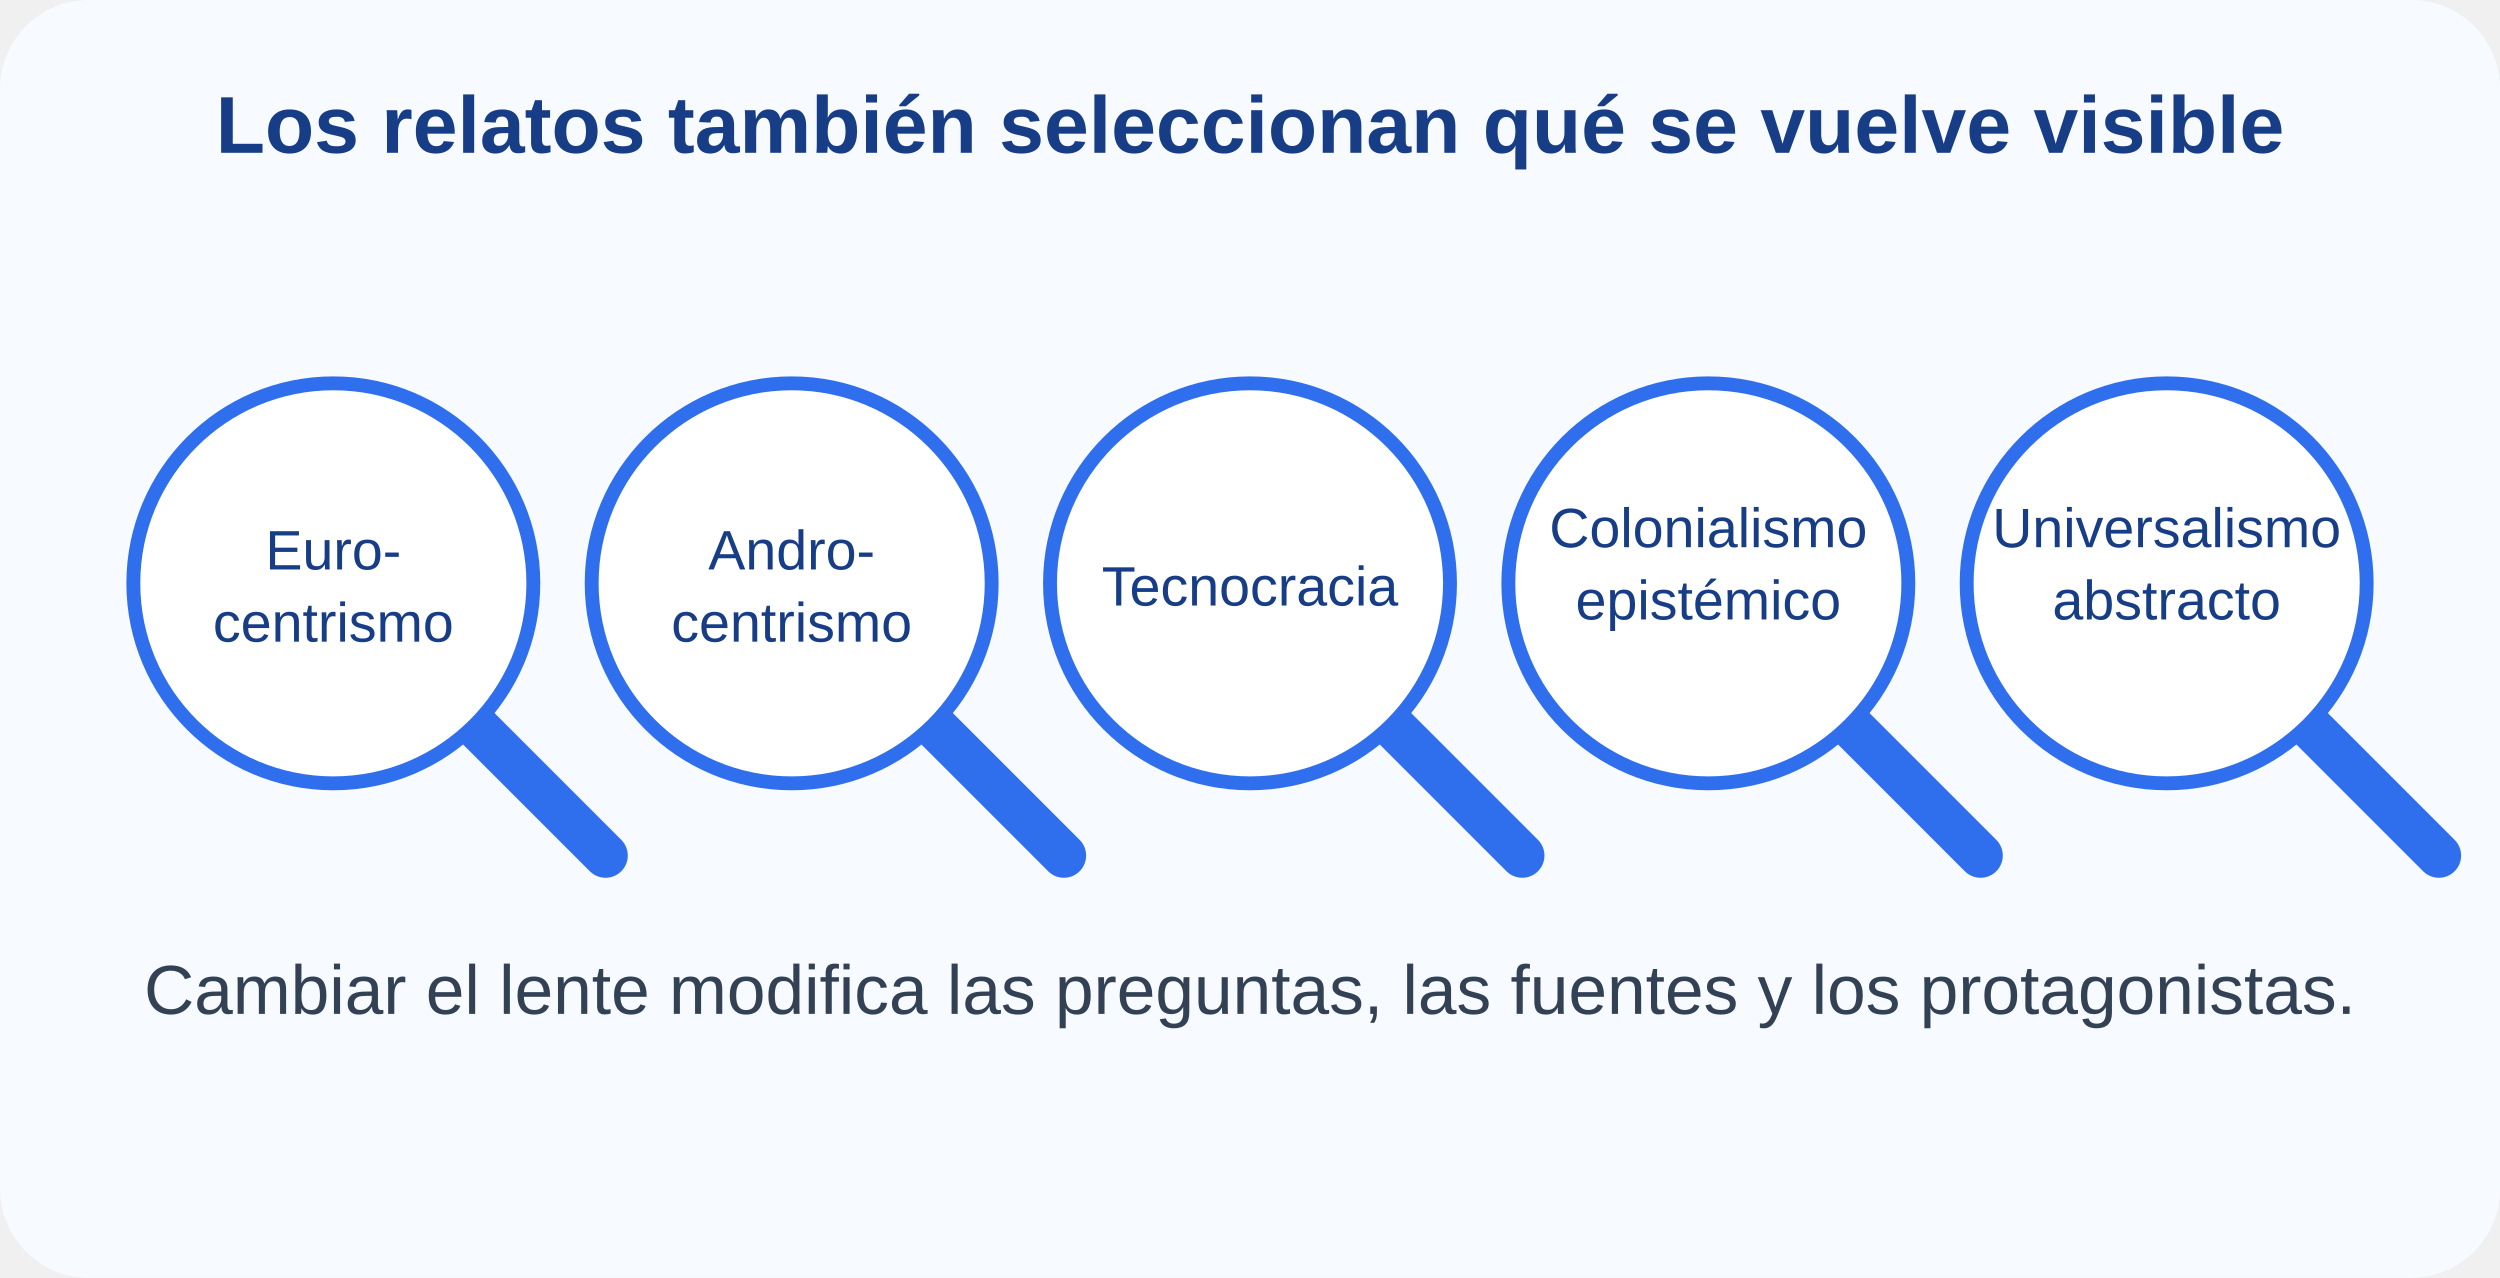
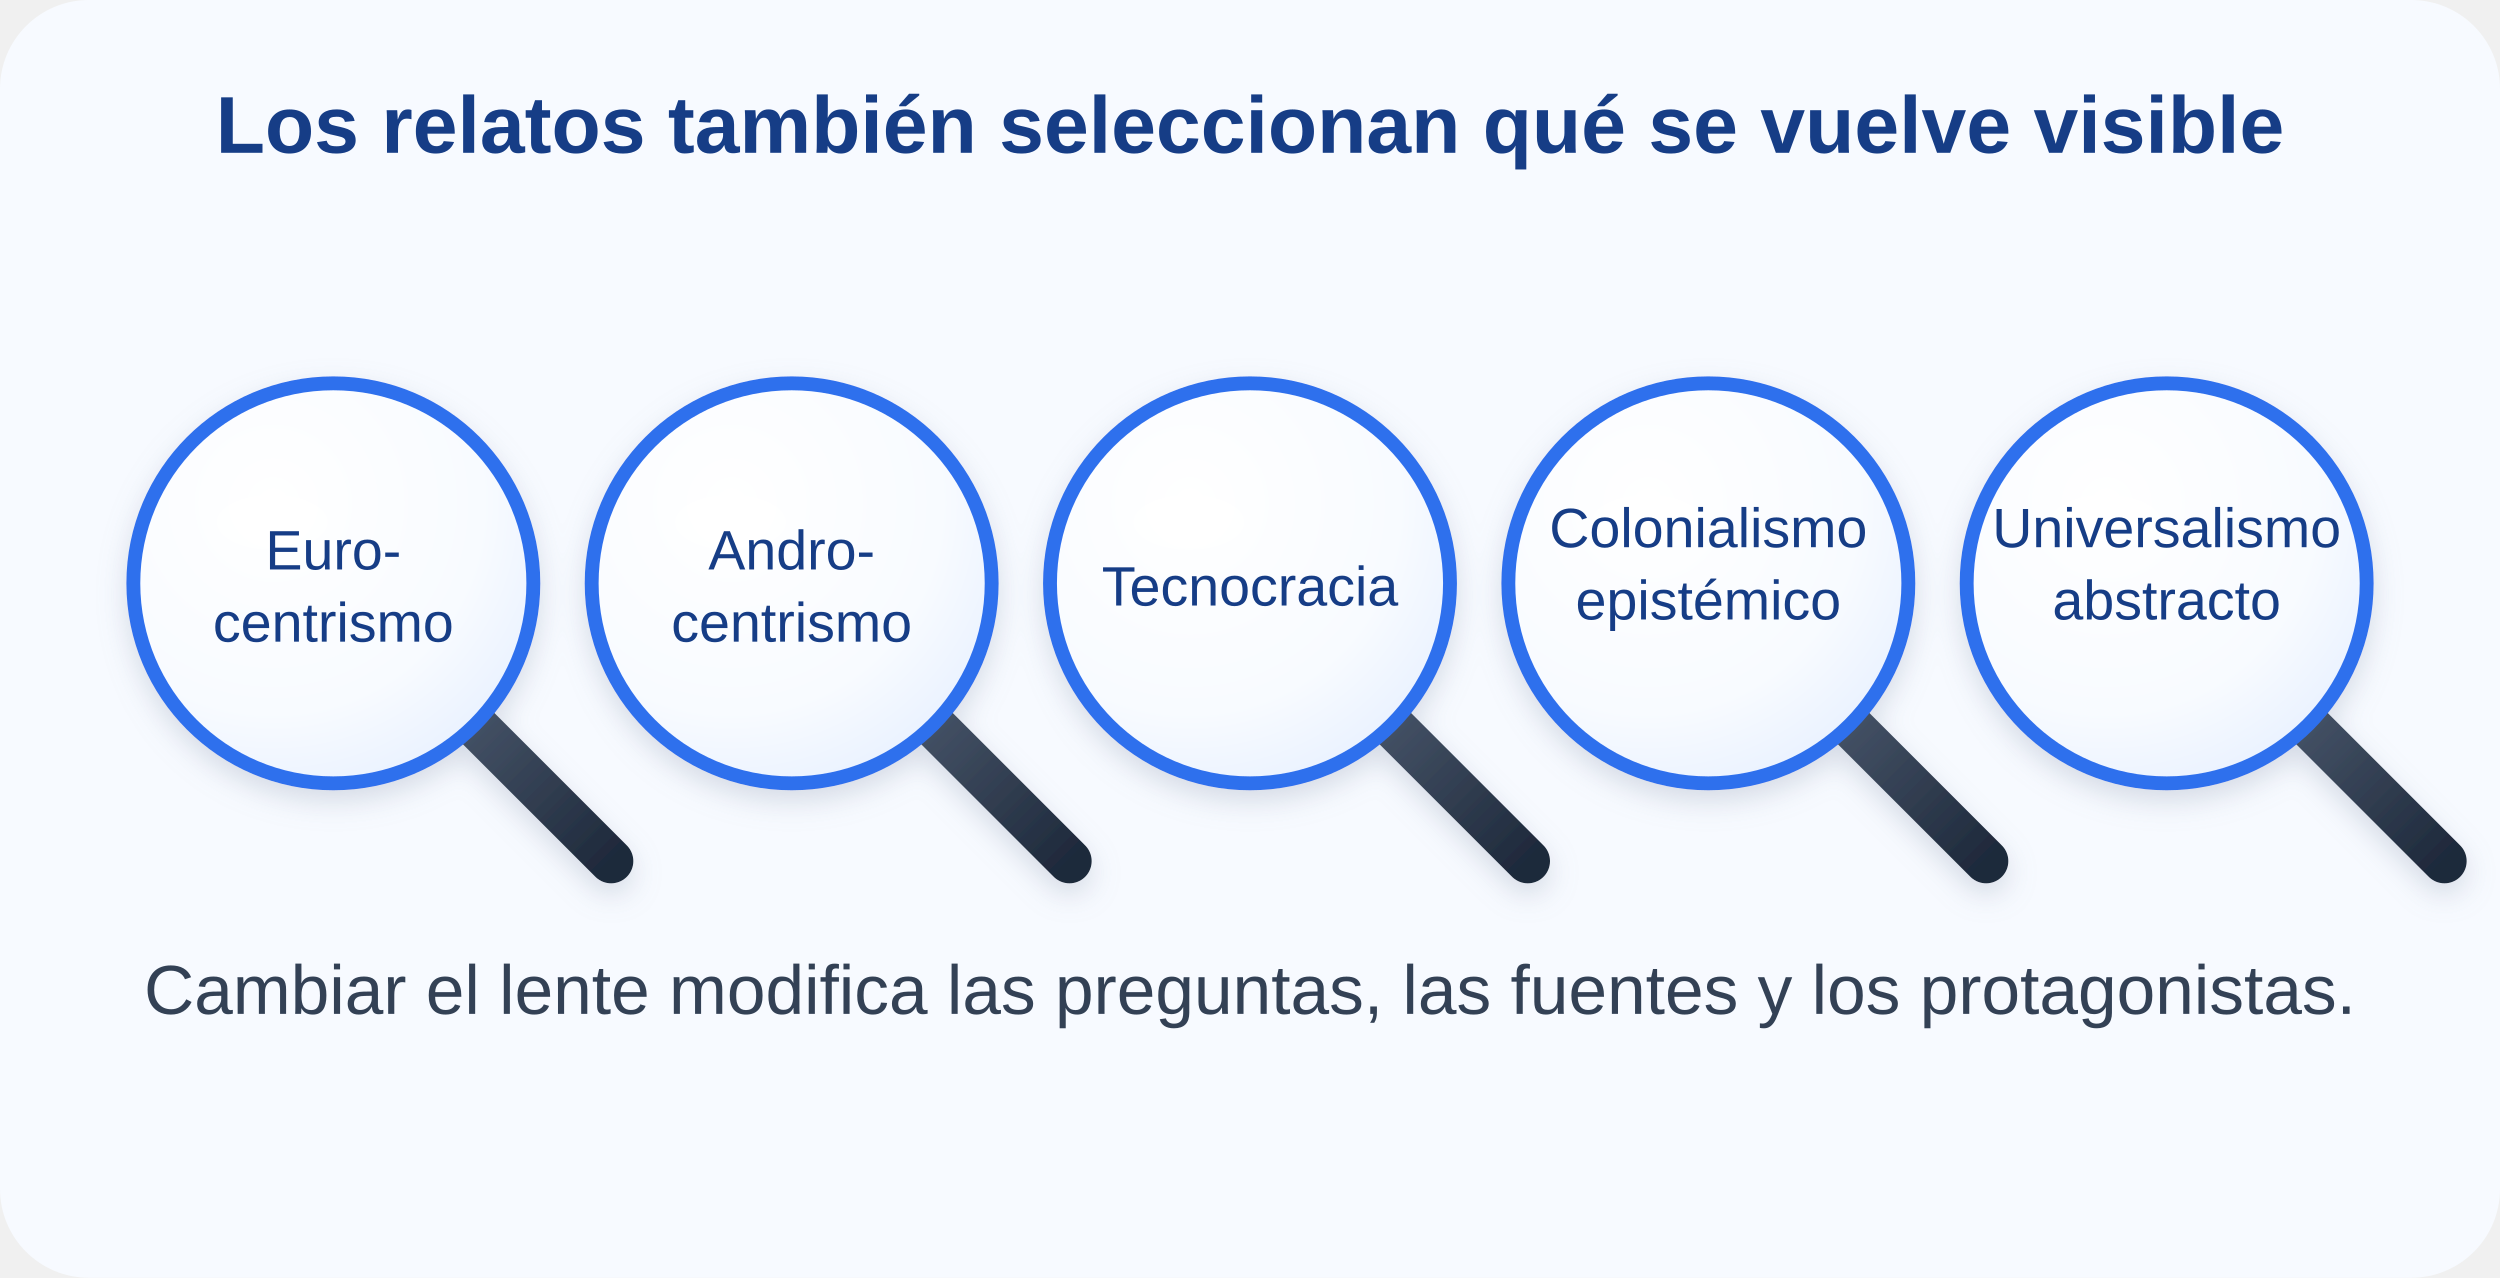
<svg xmlns="http://www.w3.org/2000/svg" viewBox="0 0 900 460" role="img" aria-labelledby="t d">
+   <defs>
+     <filter id="sombra" x="-20%" y="-20%" width="140%" height="140%">
+       <feDropShadow dx="0" dy="4" stdDeviation="5" flood-color="#94a3b8" flood-opacity="0.35" />
+     </filter>
+     <radialGradient id="lente" cx="35%" cy="30%" r="75%">
+       <stop offset="0%" stop-color="#ffffff" />
+       <stop offset="70%" stop-color="#f8fbff" />
+       <stop offset="100%" stop-color="#eaf2ff" />
+     </radialGradient>
+     <linearGradient id="mango" x1="0%" y1="0%" x2="100%" y2="100%">
+       <stop offset="0%" stop-color="#475569" />
+       <stop offset="100%" stop-color="#1e293b" />
+     </linearGradient>
+   </defs>
  <rect width="900" height="460" rx="32" fill="#f7faff" />
  <g font-family="Arial" text-anchor="middle">
    <text x="450" y="55" font-size="29" fill="#163d86" font-weight="700">
      Los relatos también seleccionan qué se vuelve visible
    </text>
-     <g stroke="#2f6fed" stroke-width="16" stroke-linecap="round">
-       <line x1="166" y1="256" x2="218" y2="308" />
-       <line x1="331" y1="256" x2="383" y2="308" />
-       <line x1="496" y1="256" x2="548" y2="308" />
-       <line x1="661" y1="256" x2="713" y2="308" />
-       <line x1="826" y1="256" x2="878" y2="308" />
-     </g>
-     <g stroke="#2f6fed" stroke-width="5" fill="#fff">
-       <circle cx="120" cy="210" r="72" />
-       <circle cx="285" cy="210" r="72" />
-       <circle cx="450" cy="210" r="72" />
-       <circle cx="615" cy="210" r="72" />
-       <circle cx="780" cy="210" r="72" />
+     <g filter="url(#sombra)">
+       <g>
+         <line x1="166" y1="256" x2="220" y2="310" stroke="url(#mango)" stroke-width="16" stroke-linecap="round" />
+         <circle cx="120" cy="210" r="72" fill="url(#lente)" stroke="#2f6fed" stroke-width="5" />
+         <ellipse cx="98" cy="188" rx="20" ry="10" fill="#ffffff" opacity="0.55" />
+       </g>
+       <g>
+         <line x1="331" y1="256" x2="385" y2="310" stroke="url(#mango)" stroke-width="16" stroke-linecap="round" />
+         <circle cx="285" cy="210" r="72" fill="url(#lente)" stroke="#2f6fed" stroke-width="5" />
+         <ellipse cx="263" cy="188" rx="20" ry="10" fill="#ffffff" opacity="0.55" />
+       </g>
+       <g>
+         <line x1="496" y1="256" x2="550" y2="310" stroke="url(#mango)" stroke-width="16" stroke-linecap="round" />
+         <circle cx="450" cy="210" r="72" fill="url(#lente)" stroke="#2f6fed" stroke-width="5" />
+         <ellipse cx="428" cy="188" rx="20" ry="10" fill="#ffffff" opacity="0.55" />
+       </g>
+       <g>
+         <line x1="661" y1="256" x2="715" y2="310" stroke="url(#mango)" stroke-width="16" stroke-linecap="round" />
+         <circle cx="615" cy="210" r="72" fill="url(#lente)" stroke="#2f6fed" stroke-width="5" />
+         <ellipse cx="593" cy="188" rx="20" ry="10" fill="#ffffff" opacity="0.55" />
+       </g>
+       <g>
+         <line x1="826" y1="256" x2="880" y2="310" stroke="url(#mango)" stroke-width="16" stroke-linecap="round" />
+         <circle cx="780" cy="210" r="72" fill="url(#lente)" stroke="#2f6fed" stroke-width="5" />
+         <ellipse cx="758" cy="188" rx="20" ry="10" fill="#ffffff" opacity="0.55" />
+       </g>
    </g>
    <g fill="#163d86" font-size="20">
      <text x="120" y="205">Euro-</text>
      <text x="120" y="231">centrismo</text>
      <text x="285" y="205">Andro-</text>
      <text x="285" y="231">centrismo</text>
      <text x="450" y="218">Tecnocracia</text>
      <text x="615" y="197">Colonialismo</text>
      <text x="615" y="223">epistémico</text>
      <text x="780" y="197">Universalismo</text>
      <text x="780" y="223">abstracto</text>
    </g>
    <text x="450" y="365" font-size="25" fill="#334155">
      Cambiar el lente modifica las preguntas, las fuentes y los protagonistas.
    </text>
  </g>
</svg>
